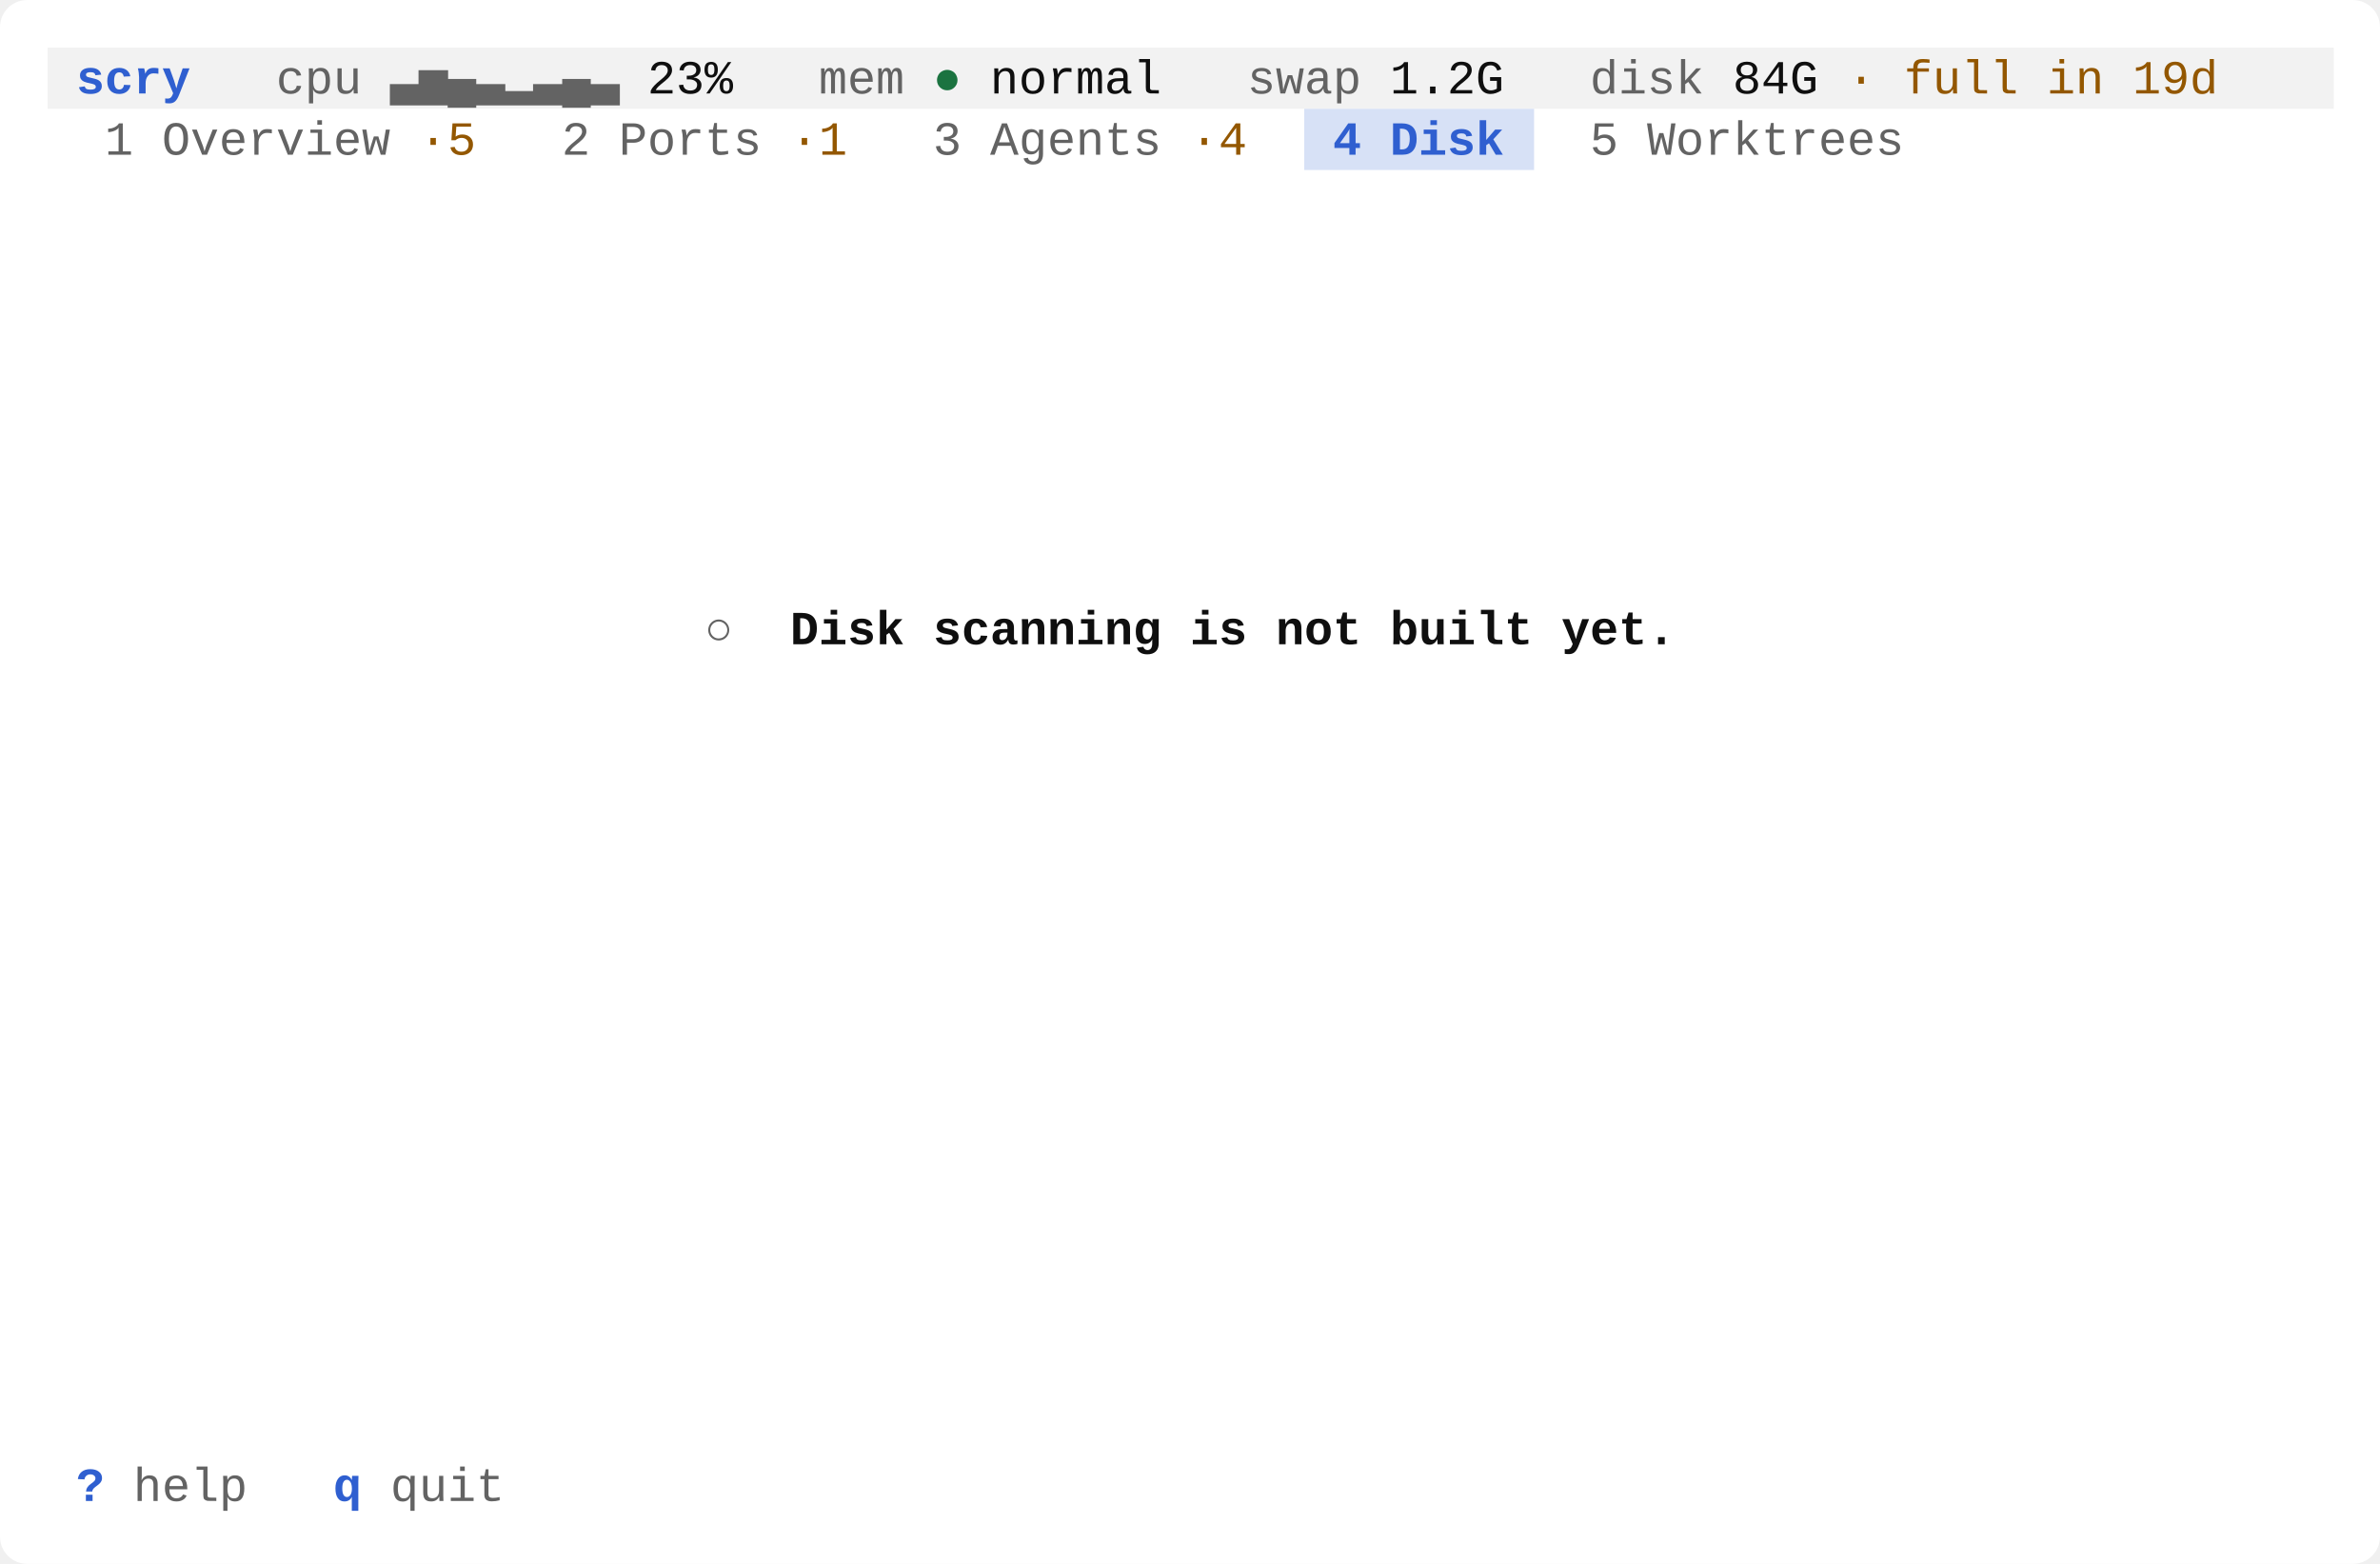
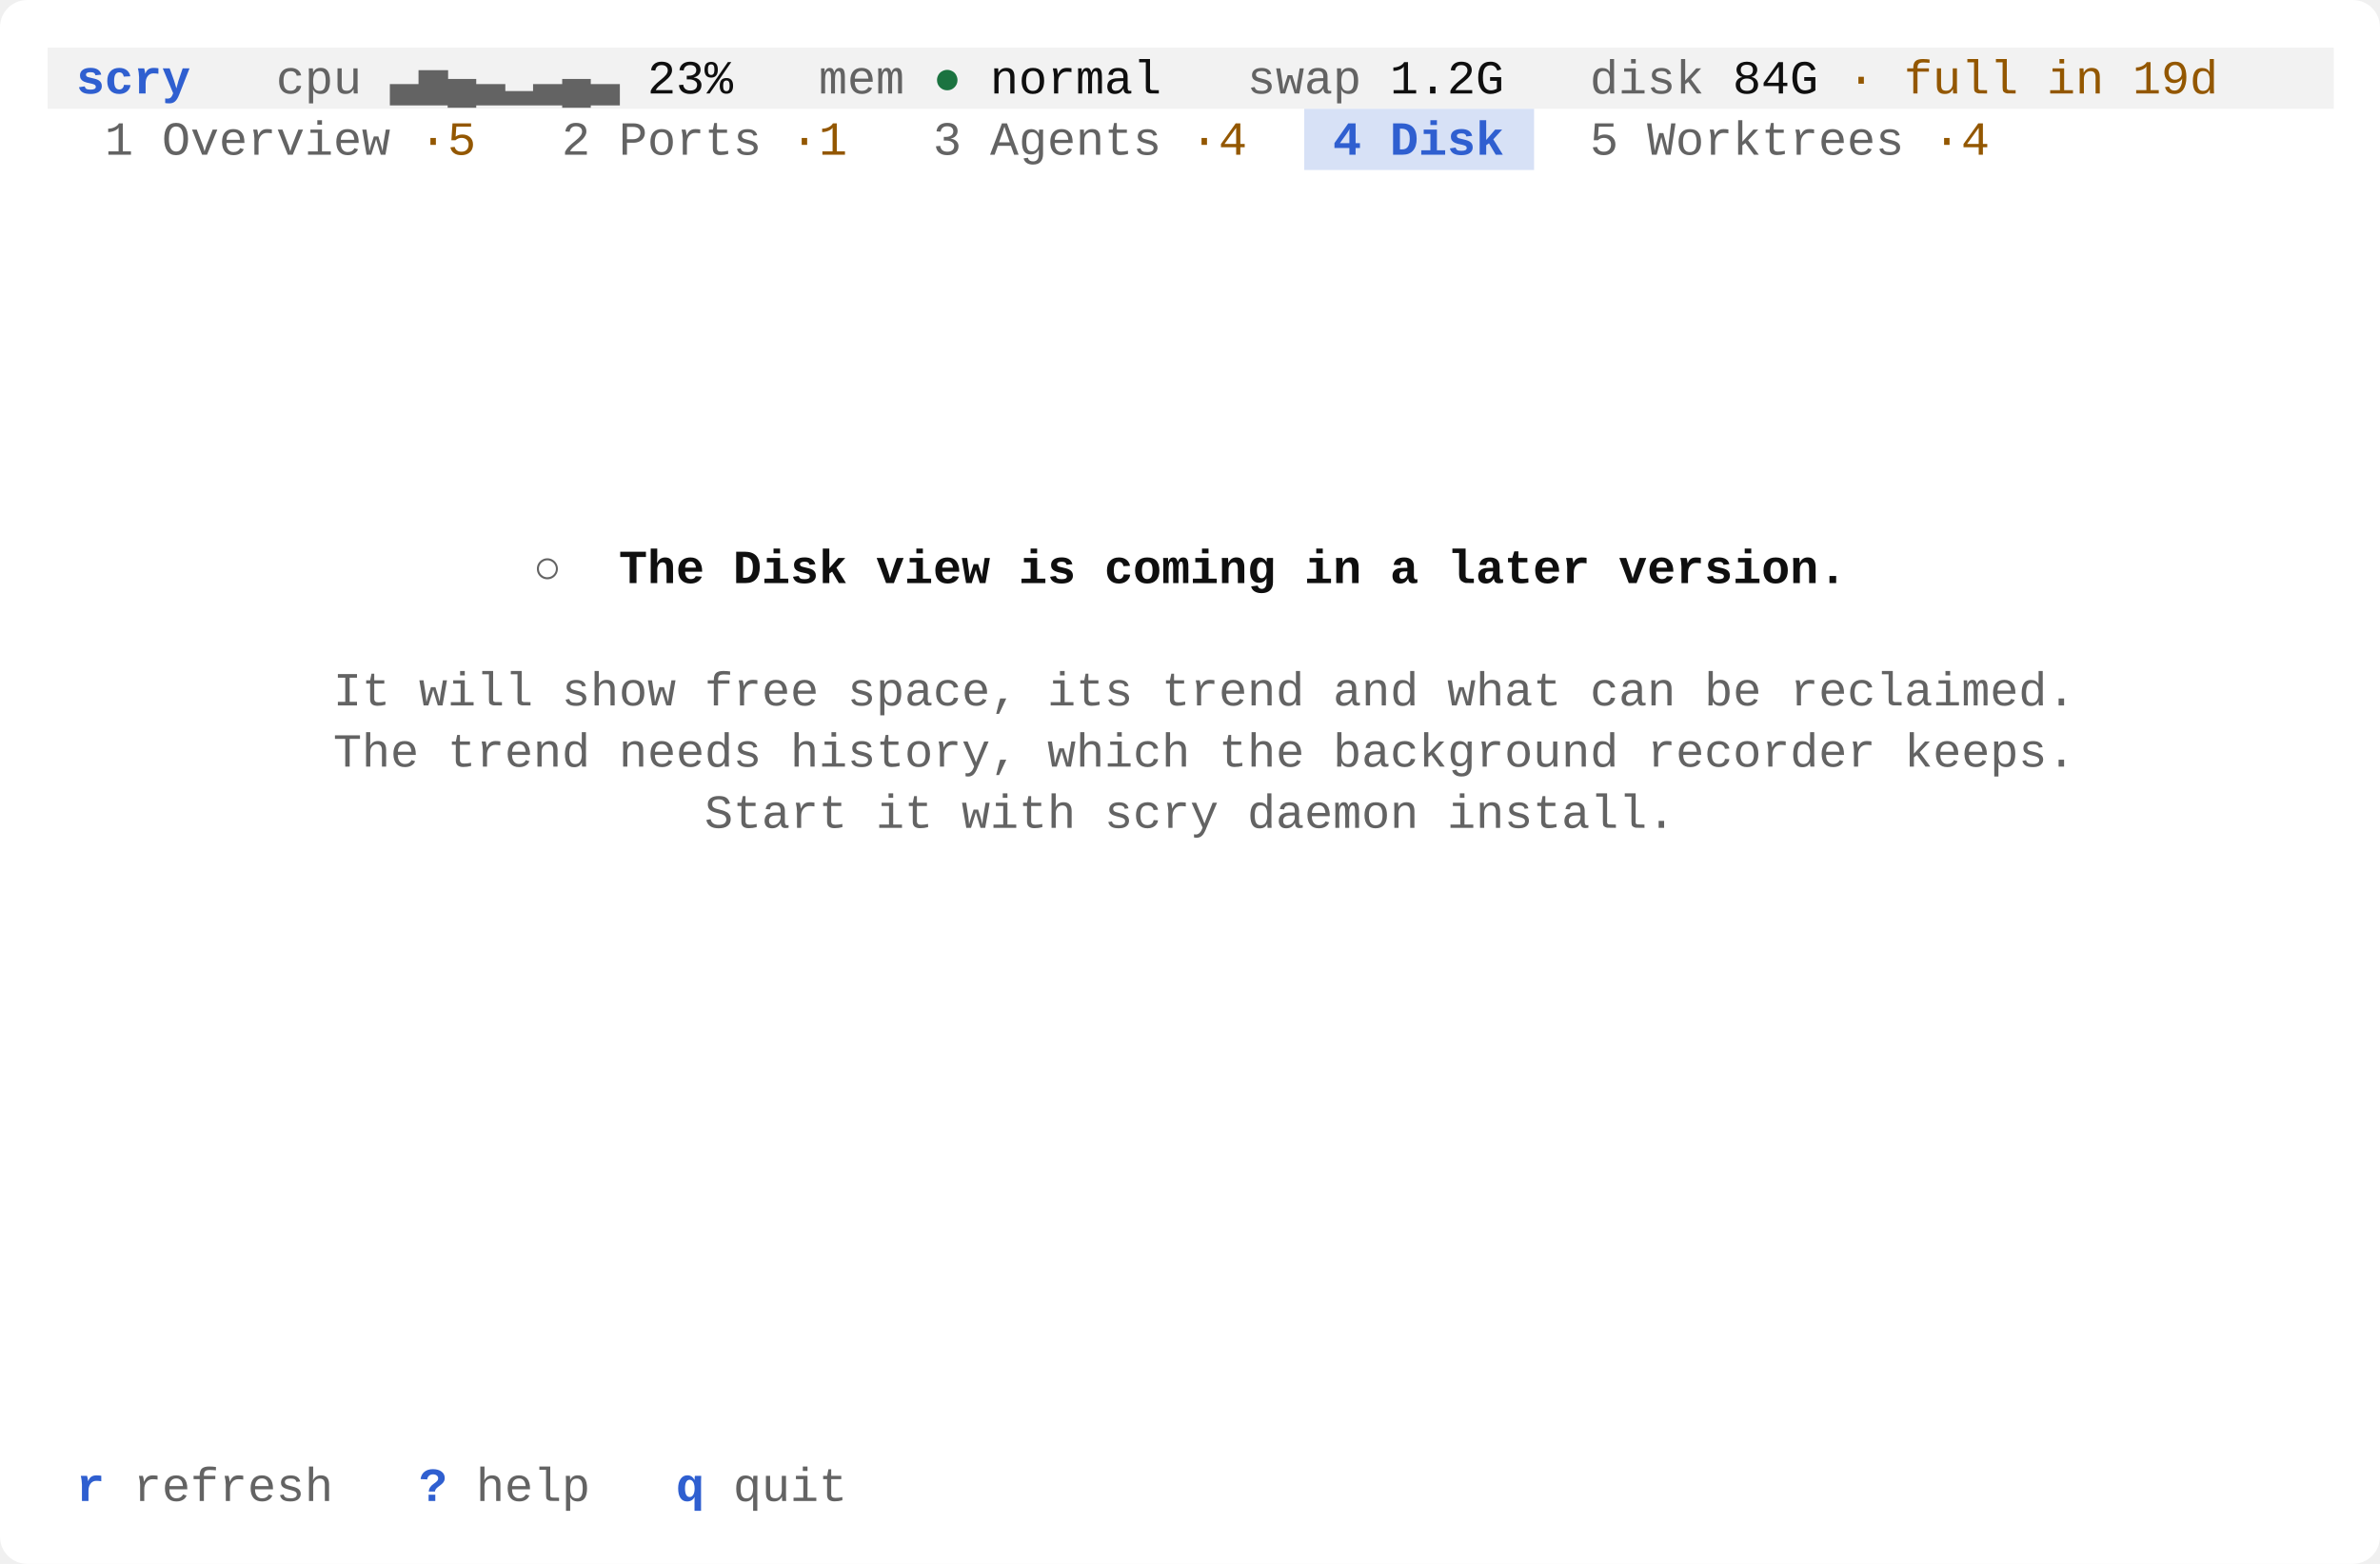
<svg xmlns="http://www.w3.org/2000/svg" width="700" height="460" viewBox="0 0 700 460">
  <style>text{font-family:ui-monospace,SFMono-Regular,"SF Mono",Menlo,Consolas,"Liberation Mono","DejaVu Sans Mono",monospace;font-size:14px;white-space:pre}</style>
  <rect width="700" height="460" rx="8" fill="#ffffff" />
  <g transform="translate(14 14)">
    <rect x="0.0" y="0" width="672.4" height="18" fill="#f2f2f2" />
    <text x="8.4" y="13.5" fill="#2f5fd0" textLength="33.6" lengthAdjust="spacingAndGlyphs" xml:space="preserve" font-weight="700">scry</text>
    <text x="67.2" y="13.5" fill="#636363" textLength="100.8" lengthAdjust="spacingAndGlyphs" xml:space="preserve">cpu ▃▅▄▃▂▃▄▃</text>
    <text x="176.4" y="13.5" fill="#0f0f0f" textLength="25.2" lengthAdjust="spacingAndGlyphs" xml:space="preserve">23%</text>
    <text x="226.8" y="13.5" fill="#636363" textLength="25.2" lengthAdjust="spacingAndGlyphs" xml:space="preserve">mem</text>
    <text x="260.4" y="13.5" fill="#1b7340" textLength="8.4" lengthAdjust="spacingAndGlyphs" xml:space="preserve">●</text>
    <text x="277.2" y="13.5" fill="#0f0f0f" textLength="50.4" lengthAdjust="spacingAndGlyphs" xml:space="preserve">normal</text>
    <text x="352.8" y="13.5" fill="#636363" textLength="33.6" lengthAdjust="spacingAndGlyphs" xml:space="preserve">swap</text>
    <text x="394.8" y="13.5" fill="#0f0f0f" textLength="33.6" lengthAdjust="spacingAndGlyphs" xml:space="preserve">1.2G</text>
    <text x="453.6" y="13.5" fill="#636363" textLength="33.6" lengthAdjust="spacingAndGlyphs" xml:space="preserve">disk</text>
    <text x="495.6" y="13.5" fill="#0f0f0f" textLength="25.2" lengthAdjust="spacingAndGlyphs" xml:space="preserve">84G</text>
    <text x="529.2" y="13.5" fill="#935700" textLength="109.2" lengthAdjust="spacingAndGlyphs" xml:space="preserve">· full in 19d</text>
    <rect x="369.6" y="18" width="67.6" height="18" fill="#d7e1f6" />
    <text x="16.8" y="31.5" fill="#636363" textLength="84.0" lengthAdjust="spacingAndGlyphs" xml:space="preserve">1 Overview</text>
    <text x="109.2" y="31.5" fill="#935700" textLength="16.8" lengthAdjust="spacingAndGlyphs" xml:space="preserve">·5</text>
    <text x="151.2" y="31.5" fill="#636363" textLength="58.8" lengthAdjust="spacingAndGlyphs" xml:space="preserve">2 Ports</text>
    <text x="218.4" y="31.5" fill="#935700" textLength="16.8" lengthAdjust="spacingAndGlyphs" xml:space="preserve">·1</text>
    <text x="260.4" y="31.5" fill="#636363" textLength="67.2" lengthAdjust="spacingAndGlyphs" xml:space="preserve">3 Agents</text>
    <text x="336.0" y="31.5" fill="#935700" textLength="16.8" lengthAdjust="spacingAndGlyphs" xml:space="preserve">·4</text>
    <text x="378.0" y="31.5" fill="#2f5fd0" textLength="50.4" lengthAdjust="spacingAndGlyphs" xml:space="preserve" font-weight="700">4 Disk</text>
    <text x="453.6" y="31.5" fill="#636363" textLength="92.4" lengthAdjust="spacingAndGlyphs" xml:space="preserve">5 Worktrees</text>
-     <text x="193.2" y="175.5" fill="#636363" textLength="8.4" lengthAdjust="spacingAndGlyphs" xml:space="preserve">○</text>
-     <text x="218.4" y="175.5" fill="#0f0f0f" textLength="260.4" lengthAdjust="spacingAndGlyphs" xml:space="preserve" font-weight="700">Disk scanning is not built yet.</text>
-     <text x="8.4" y="427.5" fill="#2f5fd0" textLength="8.4" lengthAdjust="spacingAndGlyphs" xml:space="preserve" font-weight="700">?</text>
-     <text x="25.2" y="427.5" fill="#636363" textLength="33.6" lengthAdjust="spacingAndGlyphs" xml:space="preserve">help</text>
-     <text x="84.0" y="427.5" fill="#2f5fd0" textLength="8.4" lengthAdjust="spacingAndGlyphs" xml:space="preserve" font-weight="700">q</text>
-     <text x="100.8" y="427.5" fill="#636363" textLength="33.6" lengthAdjust="spacingAndGlyphs" xml:space="preserve">quit</text>
+     <text x="554.4" y="31.5" fill="#935700" textLength="16.8" lengthAdjust="spacingAndGlyphs" xml:space="preserve">·4</text>
+     <text x="142.8" y="157.5" fill="#636363" textLength="8.4" lengthAdjust="spacingAndGlyphs" xml:space="preserve">○</text>
+     <text x="168.0" y="157.5" fill="#0f0f0f" textLength="361.2" lengthAdjust="spacingAndGlyphs" xml:space="preserve" font-weight="700">The Disk view is coming in a later version.</text>
+     <text x="84.0" y="193.5" fill="#636363" textLength="512.4" lengthAdjust="spacingAndGlyphs" xml:space="preserve">It will show free space, its trend and what can be reclaimed.</text>
+     <text x="84.0" y="211.5" fill="#636363" textLength="512.4" lengthAdjust="spacingAndGlyphs" xml:space="preserve">The trend needs history, which the background recorder keeps.</text>
+     <text x="193.2" y="229.5" fill="#636363" textLength="285.6" lengthAdjust="spacingAndGlyphs" xml:space="preserve">Start it with scry daemon install.</text>
+     <text x="8.4" y="427.5" fill="#2f5fd0" textLength="8.4" lengthAdjust="spacingAndGlyphs" xml:space="preserve" font-weight="700">r</text>
+     <text x="25.2" y="427.5" fill="#636363" textLength="58.8" lengthAdjust="spacingAndGlyphs" xml:space="preserve">refresh</text>
+     <text x="109.2" y="427.5" fill="#2f5fd0" textLength="8.4" lengthAdjust="spacingAndGlyphs" xml:space="preserve" font-weight="700">?</text>
+     <text x="126.0" y="427.5" fill="#636363" textLength="33.6" lengthAdjust="spacingAndGlyphs" xml:space="preserve">help</text>
+     <text x="184.8" y="427.5" fill="#2f5fd0" textLength="8.4" lengthAdjust="spacingAndGlyphs" xml:space="preserve" font-weight="700">q</text>
+     <text x="201.6" y="427.5" fill="#636363" textLength="33.6" lengthAdjust="spacingAndGlyphs" xml:space="preserve">quit</text>
  </g>
</svg>
